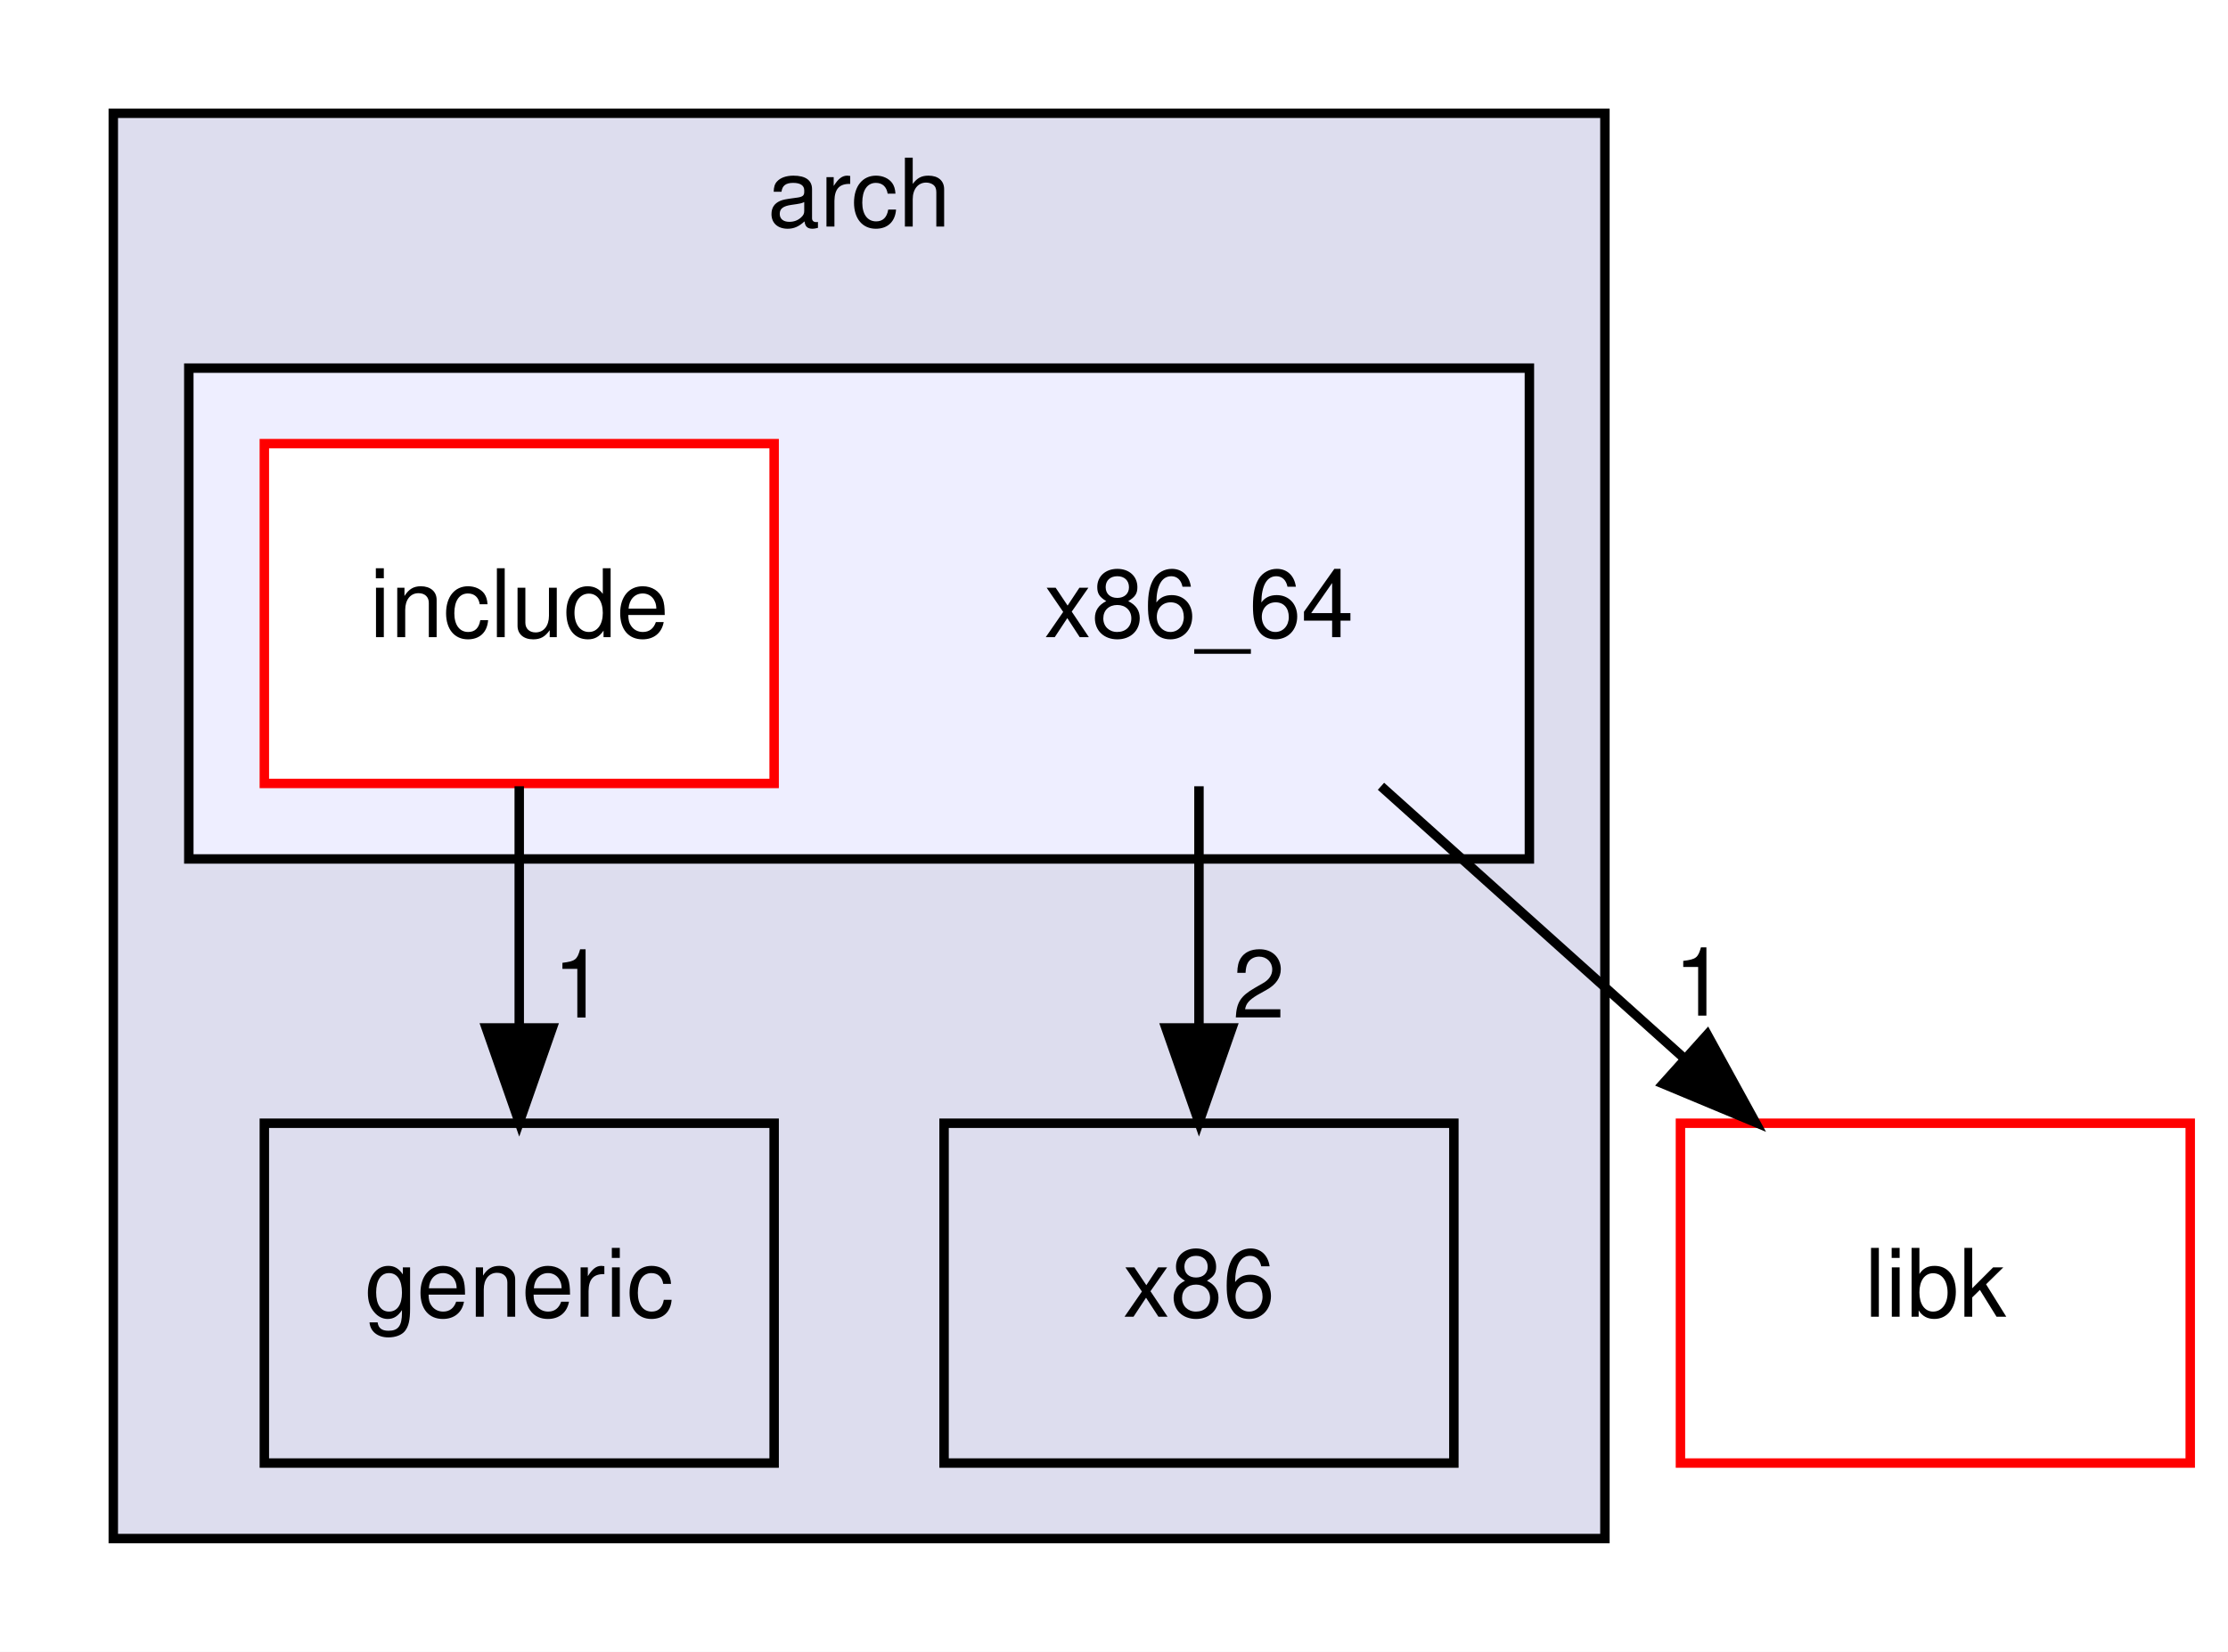
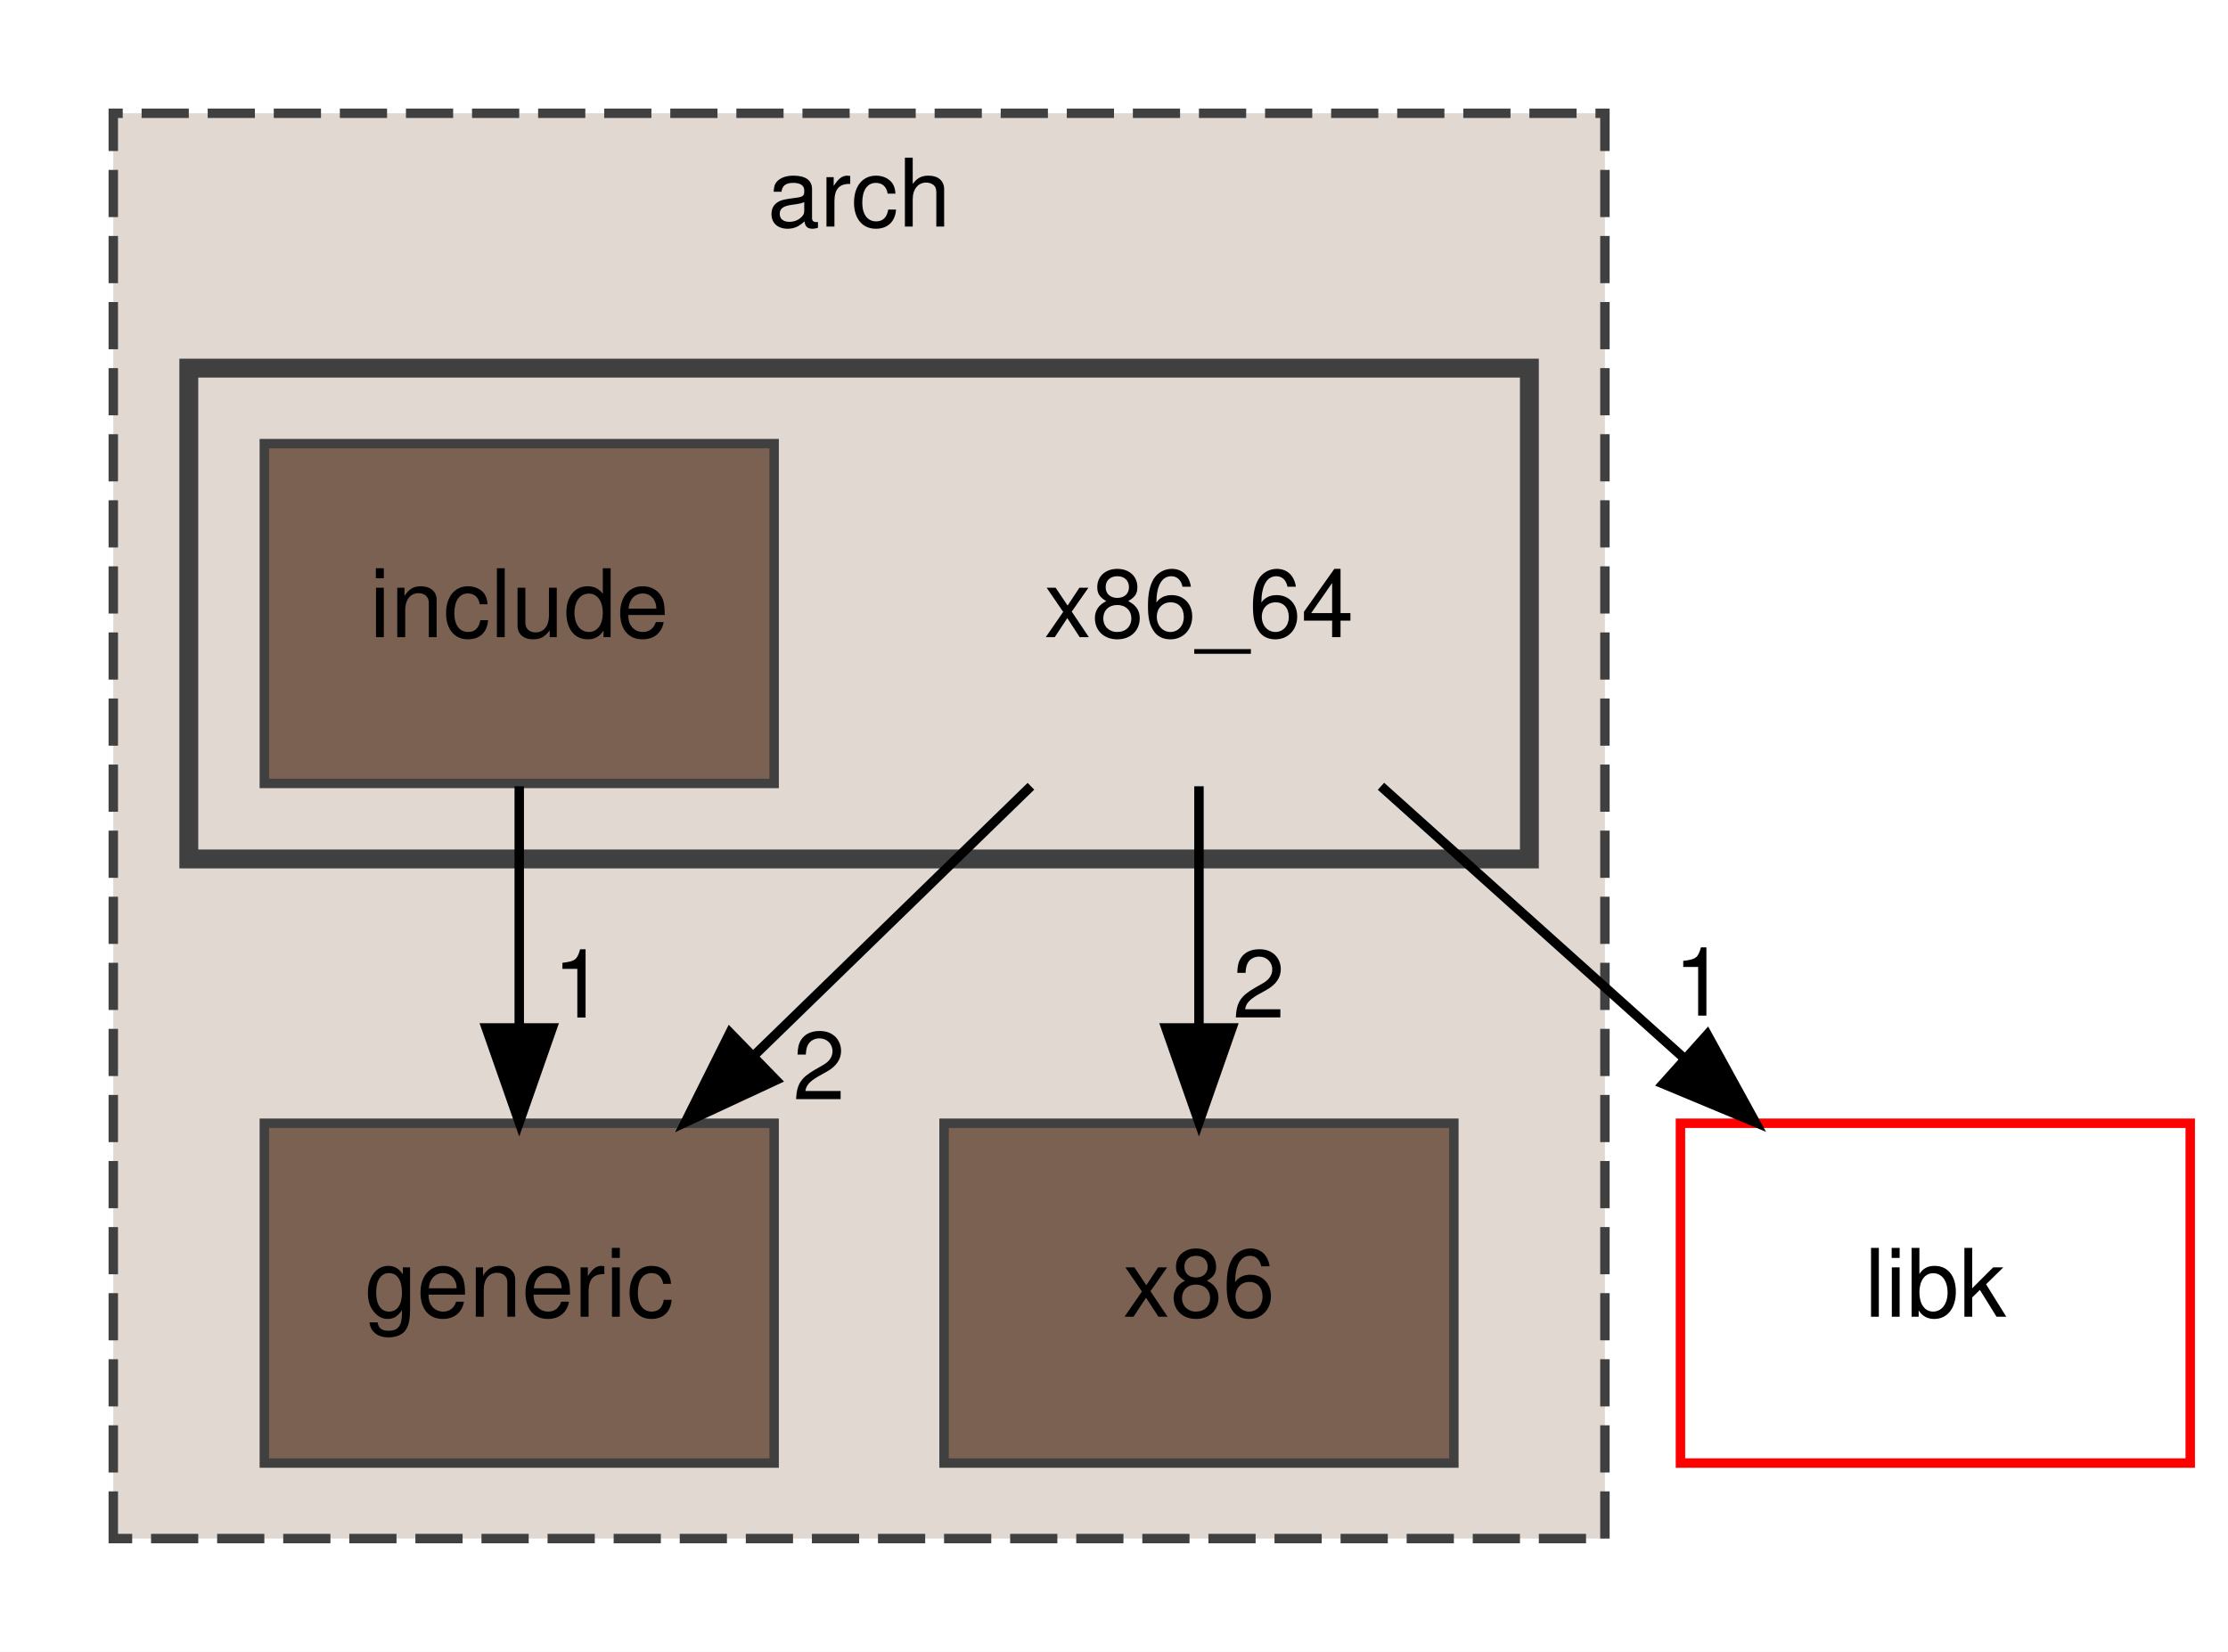
<svg xmlns="http://www.w3.org/2000/svg" xmlns:xlink="http://www.w3.org/1999/xlink" width="236pt" height="175pt" viewBox="0.00 0.00 236.00 175.00">
  <g id="graph0" class="graph" transform="scale(1 1) rotate(0) translate(4 171)">
    <polygon fill="white" stroke="transparent" points="-4,4 -4,-171 232,-171 232,4 -4,4" />
    <g id="clust1" class="cluster">
      <g id="a_clust1">
        <a xlink:href="dir_ea9599923402ca8ab47fc3e495999dea.html" target="_top" xlink:title="arch">
-           <polygon fill="#ddddee" stroke="black" points="8,-8 8,-159 166,-159 166,-8 8,-8" />
+           <polygon fill="#e1d8d2" stroke="#404040" stroke-dasharray="5,2" points="8,-8 8,-159 166,-159 166,-8 8,-8" />
          <text text-anchor="middle" x="87" y="-147" font-family="Helvetica,sans-Serif" font-size="10.00">arch</text>
        </a>
      </g>
    </g>
    <g id="clust2" class="cluster">
      <g id="a_clust2">
        <a xlink:href="dir_e1dc58d3d3e690ae6f284471dd154692.html" target="_top">
-           <polygon fill="#eeeeff" stroke="black" points="16,-80 16,-132 158,-132 158,-80 16,-80" />
+           <polygon fill="#e1d8d2" stroke="#404040" stroke-width="2" points="16,-80 16,-132 158,-132 158,-80 16,-80" />
        </a>
      </g>
    </g>
    <g id="node1" class="node">
      <g id="a_node1">
        <a xlink:href="dir_33f5e7db3cf9e784015fa8b68c8684e8.html" target="_top" xlink:title="generic">
-           <polygon fill="none" stroke="black" points="78,-52 24,-52 24,-16 78,-16 78,-52" />
+           <polygon fill="#7b6152" stroke="#404040" points="78,-52 24,-52 24,-16 78,-16 78,-52" />
          <text text-anchor="middle" x="51" y="-31.5" font-family="Helvetica,sans-Serif" font-size="10.00">generic</text>
        </a>
      </g>
    </g>
    <g id="node2" class="node">
      <g id="a_node2">
        <a xlink:href="dir_c21774f8bc9f0de15163573e5f5fa2b5.html" target="_top" xlink:title="x86">
-           <polygon fill="none" stroke="black" points="150,-52 96,-52 96,-16 150,-16 150,-52" />
+           <polygon fill="#7b6152" stroke="#404040" points="150,-52 96,-52 96,-16 150,-16 150,-52" />
          <text text-anchor="middle" x="123" y="-31.5" font-family="Helvetica,sans-Serif" font-size="10.00">x86</text>
        </a>
      </g>
    </g>
    <g id="node3" class="node">
      <text text-anchor="middle" x="123" y="-103.5" font-family="Helvetica,sans-Serif" font-size="10.00">x86_64</text>
    </g>
+     <g id="edge1" class="edge">
+       <path fill="none" stroke="black" d="M105.2,-87.7C96.4,-79.14 85.62,-68.66 76,-59.3" />
+       <polygon fill="black" stroke="black" points="78.2,-56.57 68.59,-52.1 73.32,-61.58 78.2,-56.57" />
+       <g id="a_edge1-headlabel">
+         <a xlink:href="dir_000020_000003.html" target="_top" xlink:title="2">
+           <text text-anchor="middle" x="82.76" y="-54.54" font-family="Helvetica,sans-Serif" font-size="10.00">2</text>
+         </a>
+       </g>
+     </g>
    <g id="edge3" class="edge">
      <path fill="none" stroke="black" d="M123,-87.7C123,-79.98 123,-70.71 123,-62.11" />
      <polygon fill="black" stroke="black" points="126.5,-62.1 123,-52.1 119.5,-62.1 126.5,-62.1" />
      <g id="a_edge3-headlabel">
-         <a xlink:href="dir_000004_000014.html" target="_top" xlink:title="2">
+         <a xlink:href="dir_000020_000019.html" target="_top" xlink:title="2">
          <text text-anchor="middle" x="129.34" y="-63.2" font-family="Helvetica,sans-Serif" font-size="10.00">2</text>
        </a>
      </g>
    </g>
    <g id="node5" class="node">
      <g id="a_node5">
        <a xlink:href="dir_373dbc578909e855ad4333204b592304.html" target="_top" xlink:title="libk">
-           <polygon fill="white" stroke="red" points="228,-52 174,-52 174,-16 228,-16 228,-52" />
+           <polygon fill="none" stroke="red" points="228,-52 174,-52 174,-16 228,-16 228,-52" />
          <text text-anchor="middle" x="201" y="-31.5" font-family="Helvetica,sans-Serif" font-size="10.00">libk</text>
        </a>
      </g>
    </g>
    <g id="edge2" class="edge">
      <path fill="none" stroke="black" d="M142.28,-87.7C151.92,-79.05 163.73,-68.45 174.23,-59.03" />
      <polygon fill="black" stroke="black" points="176.84,-61.39 181.94,-52.1 172.16,-56.18 176.84,-61.39" />
      <g id="a_edge2-headlabel">
-         <a xlink:href="dir_000004_000017.html" target="_top" xlink:title="1">
+         <a xlink:href="dir_000020_000012.html" target="_top" xlink:title="1">
          <text text-anchor="middle" x="176.06" y="-63.4" font-family="Helvetica,sans-Serif" font-size="10.00">1</text>
        </a>
      </g>
    </g>
    <g id="node4" class="node">
      <g id="a_node4">
        <a xlink:href="dir_607129271d960798f61db932c43ebb76.html" target="_top" xlink:title="include">
-           <polygon fill="white" stroke="red" points="78,-124 24,-124 24,-88 78,-88 78,-124" />
+           <polygon fill="#7b6152" stroke="#404040" points="78,-124 24,-124 24,-88 78,-88 78,-124" />
          <text text-anchor="middle" x="51" y="-103.5" font-family="Helvetica,sans-Serif" font-size="10.00">include</text>
        </a>
      </g>
    </g>
-     <g id="edge1" class="edge">
+     <g id="edge4" class="edge">
      <path fill="none" stroke="black" d="M51,-87.7C51,-79.98 51,-70.71 51,-62.11" />
      <polygon fill="black" stroke="black" points="54.5,-62.1 51,-52.1 47.5,-62.1 54.5,-62.1" />
-       <g id="a_edge1-headlabel">
-         <a xlink:href="dir_000012_000009.html" target="_top" xlink:title="1">
+       <g id="a_edge4-headlabel">
+         <a xlink:href="dir_000008_000003.html" target="_top" xlink:title="1">
          <text text-anchor="middle" x="57.34" y="-63.2" font-family="Helvetica,sans-Serif" font-size="10.00">1</text>
        </a>
      </g>
    </g>
  </g>
</svg>
